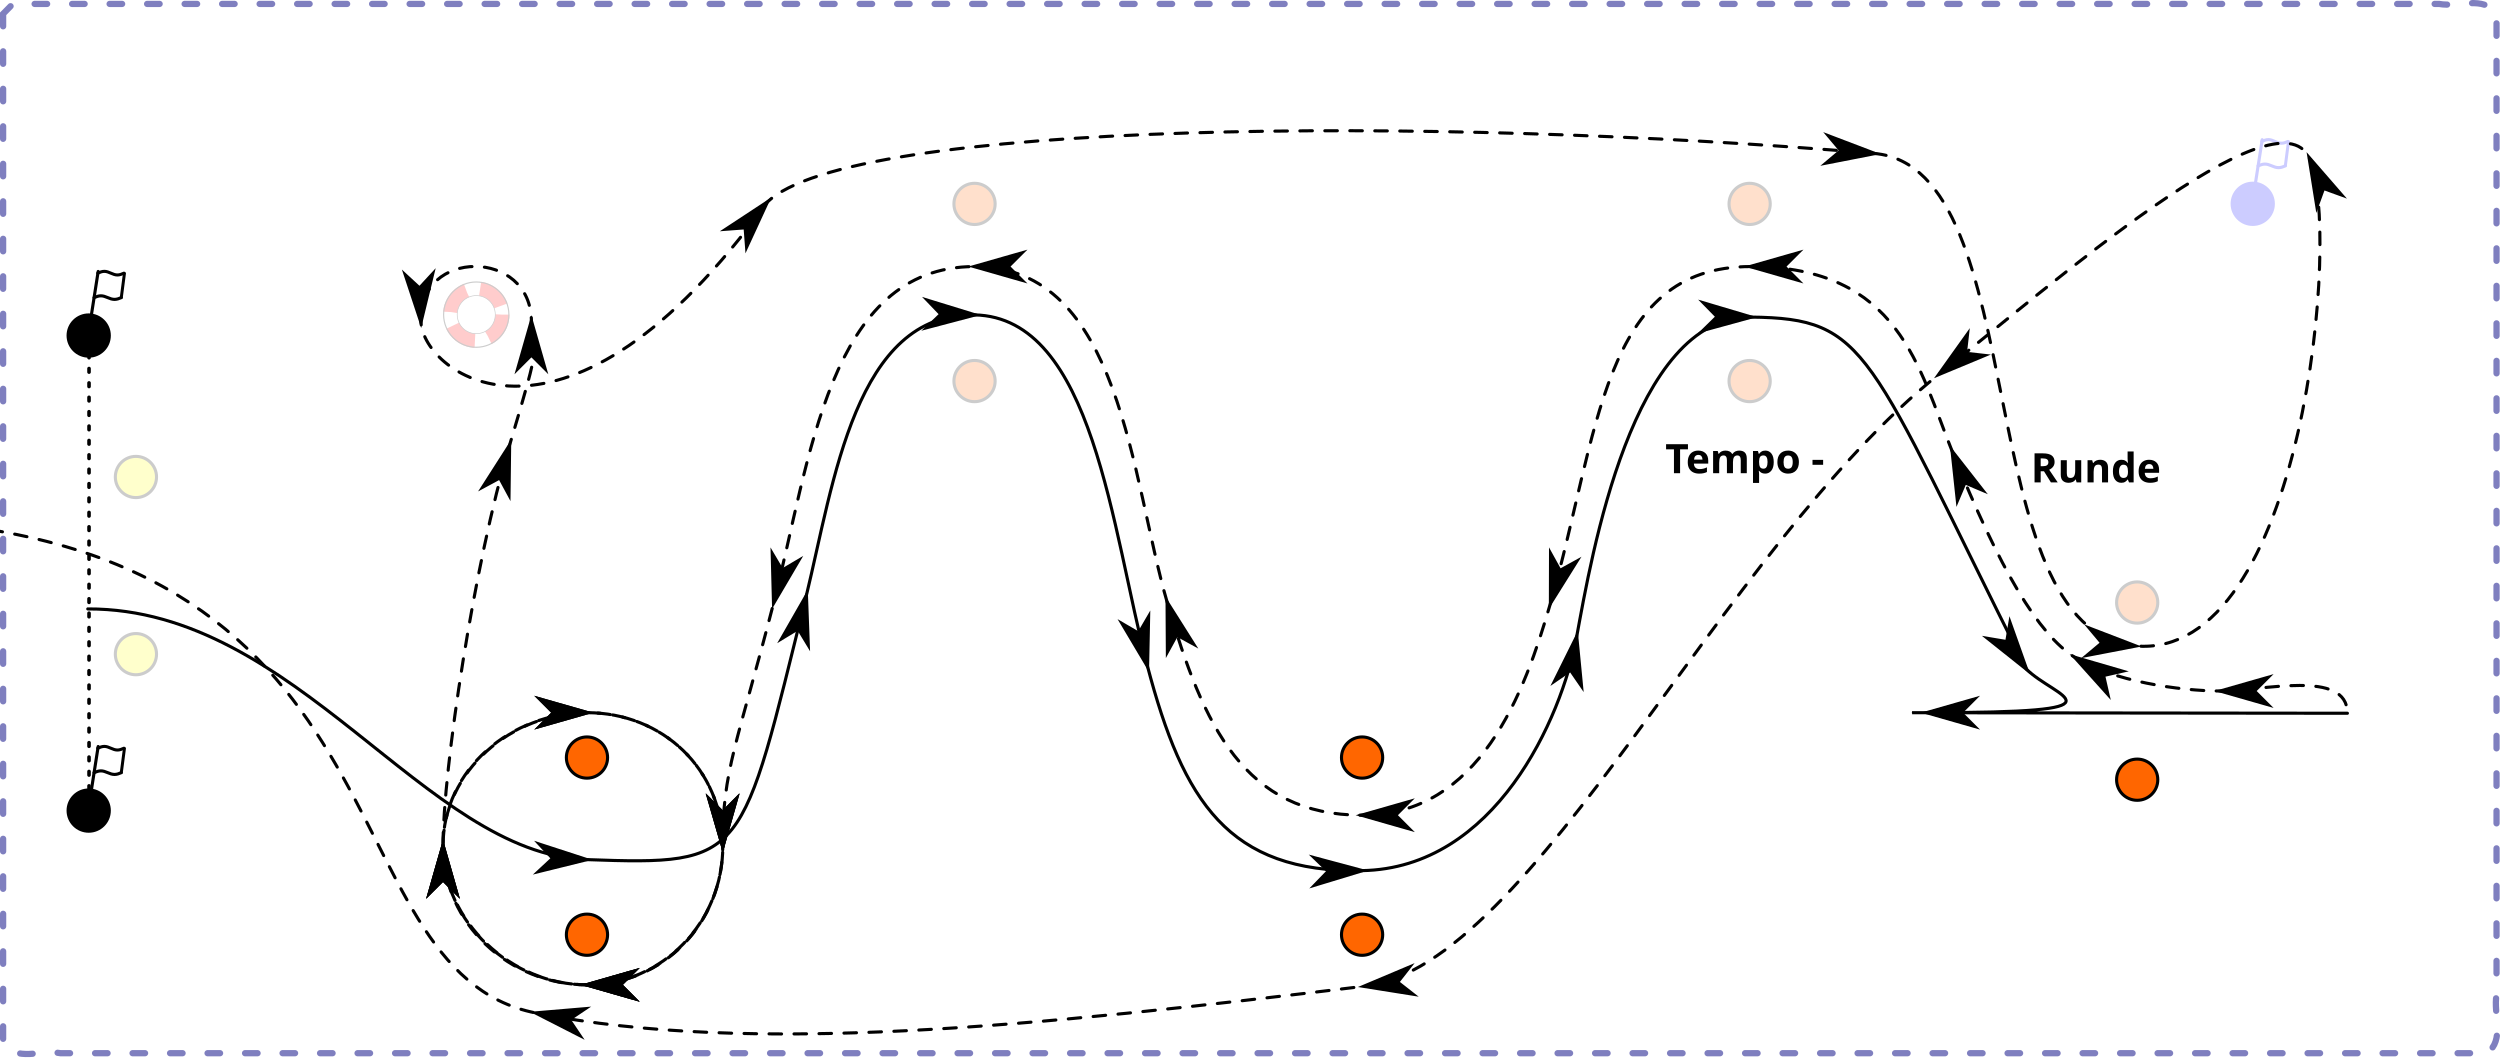
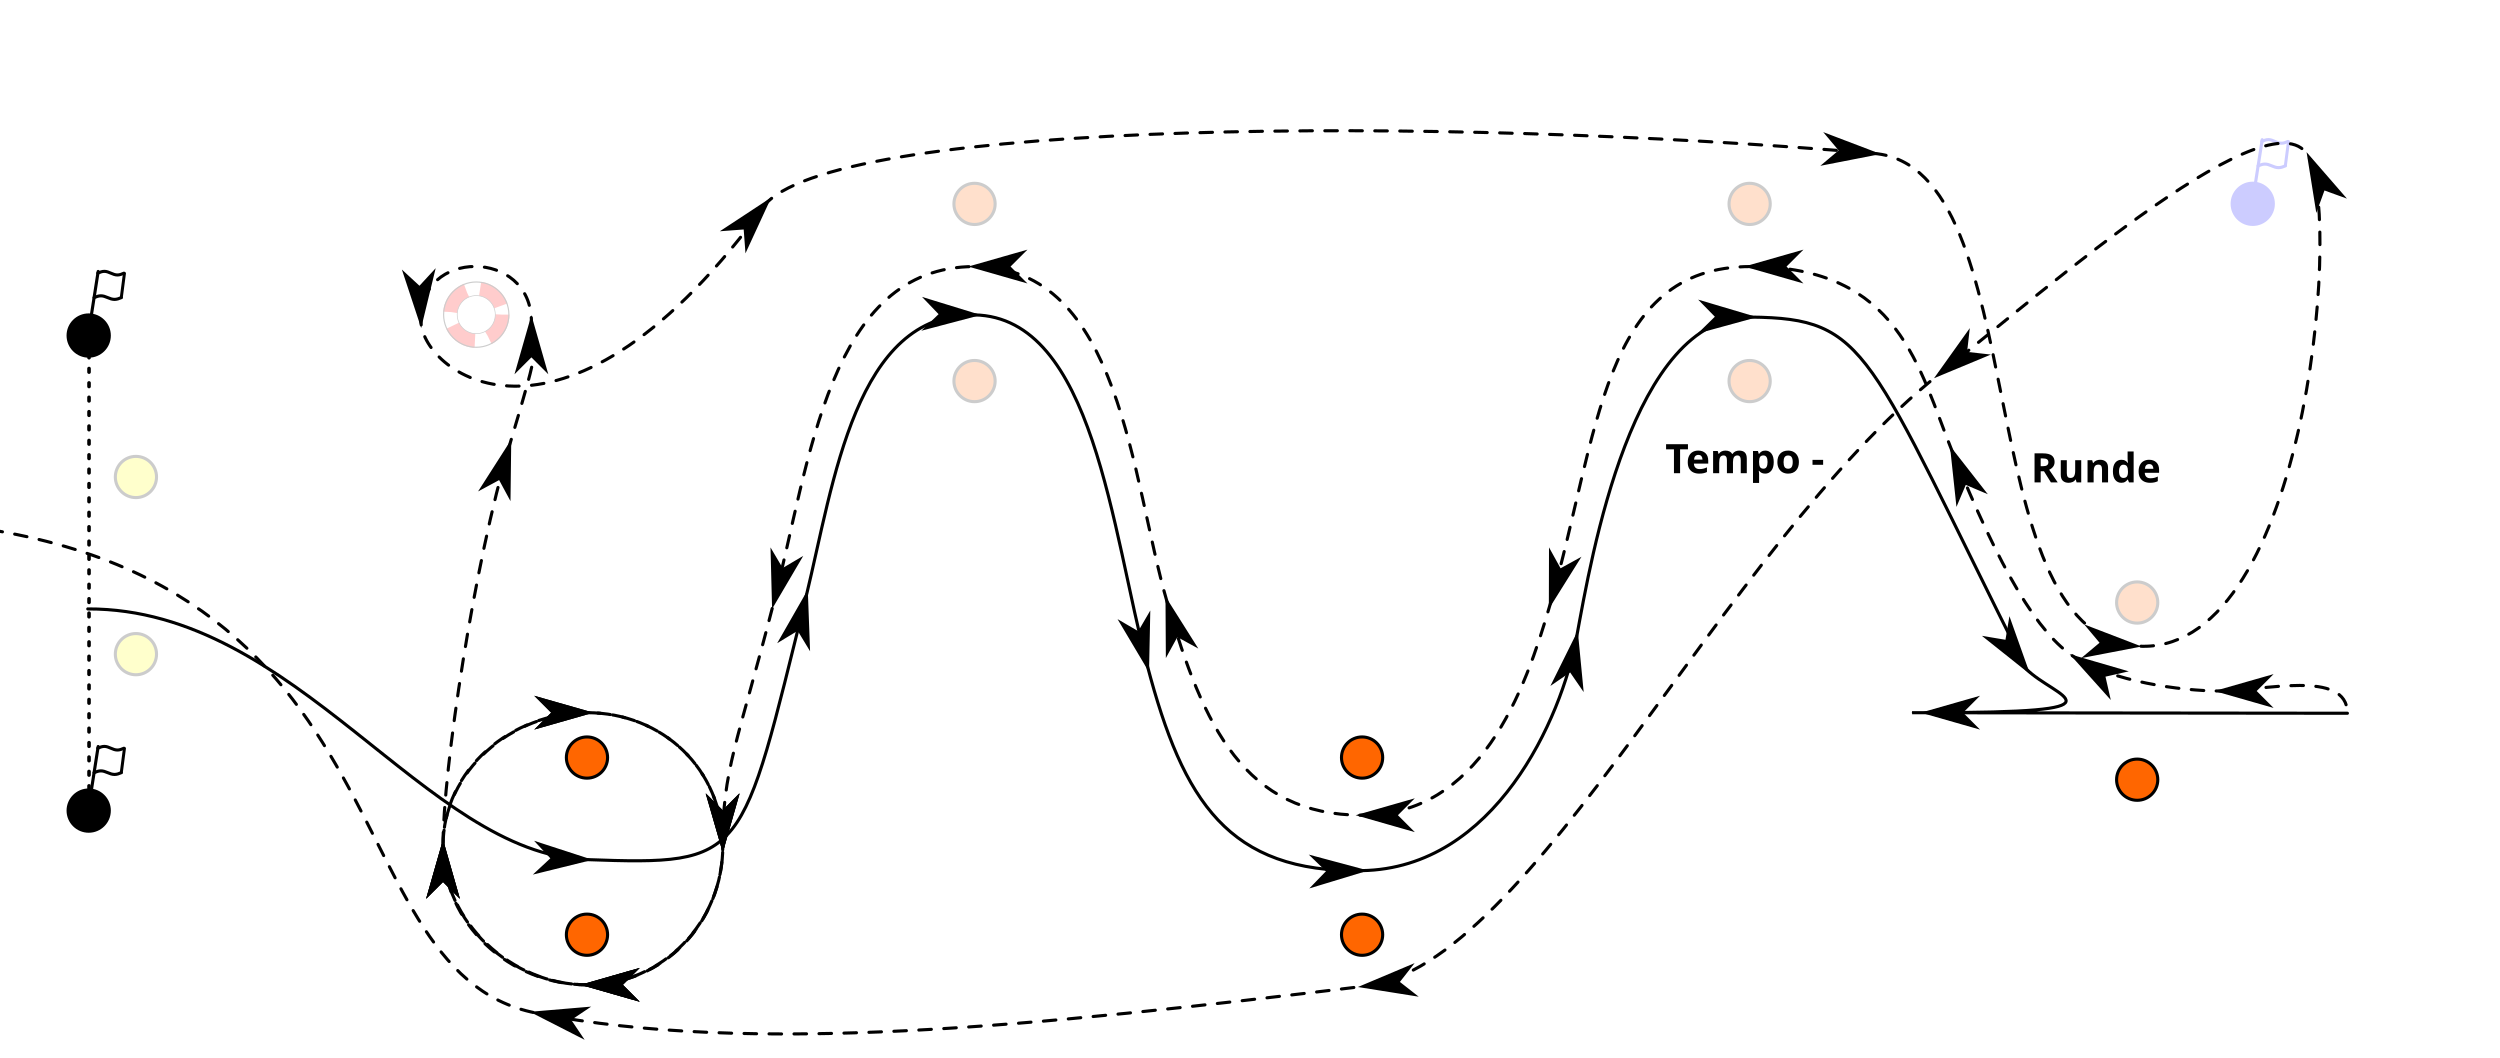
<svg xmlns="http://www.w3.org/2000/svg" version="1.0" id="svg3641" height="360.829" width="853.326" style="enable-background:new" xml:space="preserve">
  <defs id="arrows">
    <marker id="RazorWire" refX="0" refY="0" orient="auto" style="overflow:visible">
      <path id="path5527" style="fill:#34ff00;fill-opacity:1;fill-rule:evenodd;stroke:#34ff00;stroke-width:0.085pt;stroke-opacity:1" d="M 0.019,-0.632 V 0.595 L -6.621,2.568 H 9.113 L 2.979,0.595 V -0.632 L 9.166,-2.472 H -6.594 Z" />
    </marker>
    <marker orient="auto" refY="0" refX="0" id="Scissors" style="overflow:visible">
      <path id="schere" d="M 9.696,-3.847 C 8.661,-5.095 6.794,-5.052 5.4,-4.515 l -8.76,3.283 c -2.548,-1.394 -5.065,-0.995 -5.065,-1.673 0,-0.53 0.487,-0.414 0.414,-1.795 -0.07,-1.326 -1.454,-2.307 -2.763,-2.22 -1.309,-0.008 -2.666,0.995 -2.678,2.379 -0.098,1.393 1.074,2.688 2.461,2.779 1.624,0.242 4.499,-0.742 5.848,1.676 C -6.148,1.766 -7.931,1.771 -9.543,1.679 -10.882,1.602 -12.489,1.985 -13.128,3.301 c -0.617,1.261 -0.012,3.056 1.405,3.442 1.43,0.525 3.393,-0.138 3.733,-1.782 0.262,-1.267 -0.635,-1.862 -0.291,-2.322 0.26,-0.347 1.91,-0.146 4.85,-1.466 L 6.055,4.515 C 7.253,4.85 8.718,4.839 9.78,3.66 L -0.055,-0.057 Z M -9.832,-5.874 c 1.381,0.771 1.268,2.862 -0.167,3.268 -1.298,0.452 -2.956,-0.81 -2.542,-2.216 0.242,-1.154 1.764,-1.579 2.709,-1.052 z m 0.06,8.552 c 1.441,0.532 1.196,2.97 -0.269,3.298 -0.972,0.337 -2.361,-0.148 -2.459,-1.293 -0.189,-1.392 1.446,-2.65 2.728,-2.005 z" style="fill:#34ff00;fill-opacity:1;stroke:#34ff00;stroke-width:1.067;stroke-opacity:1" />
    </marker>
    <marker orient="auto" refY="0" refX="0" id="Legs" style="overflow:visible">
      <g id="g5494" transform="scale(-0.7)" style="fill:#34ff00;fill-opacity:1;stroke:#34ff00;stroke-opacity:1">
        <g id="g5496" transform="matrix(0,-1,-1,0,22.0892,22.73484)" style="fill:#34ff00;fill-opacity:1;stroke:#34ff00;stroke-opacity:1">
          <path id="path5498" d="m 22.636,22.054 c -7.371,5.036 -2.618,7.047 -6.23,14.339" style="fill:#34ff00;fill-opacity:1;fill-rule:evenodd;stroke:#34ff00;stroke-width:1.067pt;stroke-opacity:1" />
          <path id="path5500" d="m 22.825,21.918 c -1.451,8.904 3.772,9.355 4.805,14.747" style="fill:#34ff00;fill-opacity:1;fill-rule:evenodd;stroke:#34ff00;stroke-width:1.067pt;stroke-opacity:1" />
        </g>
        <path id="path5502" d="m -15.029,-7.181 -0.984,4.313 4.227,-1.305 z" style="fill:#34ff00;fill-opacity:1;fill-rule:evenodd;stroke:#34ff00;stroke-width:1.067pt;stroke-opacity:1" />
        <path id="path5504" d="m -16.23,4.861 1.999,3.946 2.418,-3.704 z" style="fill:#34ff00;fill-opacity:1;fill-rule:evenodd;stroke:#34ff00;stroke-width:1.067pt;stroke-opacity:1" />
      </g>
    </marker>
    <linearGradient id="linearGradient5477">
      <stop style="stop-color:#57e307;stop-opacity:1;" offset="0" id="stop5479" />
    </linearGradient>
    <marker style="overflow:visible" id="Arrow1Lend" refX="0" refY="0" orient="auto">
      <path style="fill-rule:evenodd;stroke:#000000;stroke-width:0.853pt;marker-start:none" d="M -10.667,0 -14.933,4.267 0,0 -14.933,-4.267 Z" id="path3104" />
    </marker>
    <marker style="overflow:visible" id="Arrow1Lstart" refX="0" refY="0" orient="auto">
      <path style="fill-rule:evenodd;stroke:#000000;stroke-width:0.853pt;marker-start:none" d="M 10.667,0 14.933,-4.267 0,0 14.933,4.267 Z" id="path3282" />
    </marker>
    <marker style="overflow:visible" id="Arrow1Lstart-7" refX="0" refY="0" orient="auto">
      <path style="fill-rule:evenodd;stroke:#000000;stroke-width:0.853pt;marker-start:none" d="M 10.667,0 14.933,-4.267 0,0 14.933,4.267 Z" id="path3282-4" />
    </marker>
    <marker style="overflow:visible" id="Arrow1Lend-6" refX="0" refY="0" orient="auto">
      <path style="fill-rule:evenodd;stroke:#000000;stroke-width:0.853pt;marker-start:none" d="M -10.667,0 -14.933,4.267 0,0 -14.933,-4.267 Z" id="path3104-0" />
    </marker>
  </defs>
  <g transform="translate(-215.4445,-435.3955)" style="display:inline" id="Parcours">
    <defs id="defs2076" />
    <g id="g1" />
    <g id="layer6" style="display:inline">
      <g transform="translate(18.94796,85.04597)" id="Zeitnahme" style="display:inline">
        <g id="g13156" transform="translate(-177.6378,-94.48819)">
          <path style="fill:#000000;fill-opacity:1;stroke:#000000;stroke-width:1.762" d="m 411.087,559.37 c 0,-3.685 -2.986,-6.678 -6.678,-6.678 -3.683,0 -6.678,2.987 -6.678,6.678 0,3.685 2.987,6.678 6.678,6.678 3.685,0 6.678,-2.987 6.678,-6.678 z" id="Zeit_oben" />
        </g>
        <g id="g13172" transform="translate(-177.6378,67.66194)">
          <path style="fill:#000000;fill-opacity:1;stroke:#000000;stroke-width:1.762" d="m 411.087,559.37 c 0,-3.685 -2.986,-6.678 -6.678,-6.678 -3.683,0 -6.678,2.987 -6.678,6.678 0,3.685 2.987,6.678 6.678,6.678 3.685,0 6.678,-2.987 6.678,-6.678 z" id="Zeit_unten" />
        </g>
        <path style="fill:none;stroke:#000000;stroke-width:1.228;stroke-linecap:round;stroke-linejoin:miter;stroke-miterlimit:4;stroke-dasharray:1.228, 3.684;stroke-dashoffset:0;stroke-opacity:1" d="m 226.886,466.315 c 0,23.379 0,46.759 0,70.138 0,19.991 0,67.885 0,87.271" id="path14169" />
      </g>
      <g transform="translate(113.4362,157.2769)" id="Tor1" style="display:inline;fill:#ff6600">
        <path style="fill:#ff6600;stroke:#000000;stroke-width:1.056" d="m 309.393,536.693 c 0,-3.883 -3.149,-7.032 -7.031,-7.032 -3.881,0 -7.031,3.148 -7.031,7.032 0,3.883 3.15,7.031 7.031,7.031 3.882,0 7.031,-3.147 7.031,-7.031 z" id="Tor1_innen" />
        <path style="fill:#ff6600;stroke:#000000;stroke-width:1.056" d="m 309.393,597.166 c 0,-3.883 -3.149,-7.032 -7.031,-7.032 -3.881,0 -7.031,3.148 -7.031,7.032 0,3.883 3.15,7.031 7.031,7.031 3.882,0 7.031,-3.147 7.031,-7.031 z" id="Tor1_aussen" />
      </g>
      <g transform="translate(226.8221,-31.69941)" id="Tor2" opacity="0.2" style="display:inline;fill:#ff6600">
        <path style="fill:#ff6600;stroke:#000000;stroke-width:1.056" d="m 328.291,536.693 c 0,-3.883 -3.149,-7.032 -7.031,-7.032 -3.881,0 -7.031,3.148 -7.031,7.032 0,3.883 3.15,7.031 7.031,7.031 3.882,0 7.031,-3.147 7.031,-7.031 z" id="Tor2_aussen" />
        <path style="fill:#ff6600;stroke:#000000;stroke-width:1.056" d="m 328.291,597.166 c 0,-3.883 -3.149,-7.032 -7.031,-7.032 -3.881,0 -7.031,3.148 -7.031,7.032 0,3.883 3.15,7.031 7.031,7.031 3.882,0 7.031,-3.147 7.031,-7.031 z" id="Tor2_innen" />
      </g>
      <g transform="translate(340.2078,157.2769)" id="Tor3" style="display:inline;fill:#ff6600">
        <path style="fill:#ff6600;stroke:#000000;stroke-width:1.056" d="m 347.189,536.693 c 0,-3.883 -3.149,-7.032 -7.031,-7.032 -3.881,0 -7.031,3.148 -7.031,7.032 0,3.883 3.15,7.031 7.031,7.031 3.882,0 7.031,-3.147 7.031,-7.031 z" id="Tor3_innen" />
        <path style="fill:#ff6600;stroke:#000000;stroke-width:1.056" d="m 347.189,597.166 c 0,-3.883 -3.149,-7.032 -7.031,-7.032 -3.881,0 -7.031,3.148 -7.031,7.032 0,3.883 3.15,7.031 7.031,7.031 3.882,0 7.031,-3.147 7.031,-7.031 z" id="Tor3_aussen" />
      </g>
      <g transform="translate(453.5935,-31.69941)" id="Tor4" opacity="0.2" style="display:inline;fill:#ff6600">
        <path style="fill:#ff6600;stroke:#000000;stroke-width:1.056" d="m 366.086,536.693 c 0,-3.883 -3.149,-7.032 -7.031,-7.032 -3.881,0 -7.031,3.148 -7.031,7.032 0,3.883 3.15,7.031 7.031,7.031 3.882,0 7.031,-3.147 7.031,-7.031 z" id="Tor4_aussen" />
        <path style="fill:#ff6600;stroke:#000000;stroke-width:1.056" d="m 366.086,597.166 c 0,-3.883 -3.149,-7.032 -7.031,-7.032 -3.881,0 -7.031,3.148 -7.031,7.032 0,3.883 3.15,7.031 7.031,7.031 3.882,0 7.031,-3.147 7.031,-7.031 z" id="Tor4_innen" />
      </g>
      <g transform="translate(566.9793,104.3635)" id="Tor5" style="display:inline;fill:#ff6600">
        <path style="fill:#ff6600;stroke:#000000;stroke-width:1.056" d="m 384.984,536.693 c 0,-3.883 -3.149,-7.032 -7.031,-7.032 -3.881,0 -7.031,3.148 -7.031,7.032 0,3.883 3.15,7.031 7.031,7.031 3.882,0 7.031,-3.147 7.031,-7.031 z" id="Tor5_oben" opacity="0.2" />
        <path style="fill:#ff6600;stroke:#000000;stroke-width:1.056" d="m 384.984,597.166 c 0,-3.883 -3.149,-7.032 -7.031,-7.032 -3.881,0 -7.031,3.148 -7.031,7.032 0,3.883 3.15,7.031 7.031,7.031 3.882,0 7.031,-3.147 7.031,-7.031 z" id="Tor5_unten" />
      </g>
      <g transform="translate(18.94796,138.3793)" id="Schikane" opacity="0.2" style="display:inline">
        <g style="fill:none" id="Ring">
          <ellipse id="path8826" style="fill:none;stroke:#ff0000;stroke-width:4.821;stroke-linecap:butt;stroke-linejoin:round;stroke-miterlimit:4;stroke-dasharray:9.643, 4.821;stroke-dashoffset:0;stroke-opacity:1" cx="359.055" cy="404.409" rx="8.928" ry="8.928" />
          <ellipse style="display:inline;fill:none;stroke:#000000;stroke-width:0.229;stroke-linecap:round;stroke-linejoin:round;stroke-miterlimit:4;stroke-dasharray:none;stroke-dashoffset:0;stroke-opacity:1" id="path3620" cx="359.055" cy="404.409" rx="6.5" ry="6.5" />
          <ellipse style="display:inline;fill:none;stroke:#000000;stroke-width:0.393;stroke-linecap:round;stroke-linejoin:round;stroke-miterlimit:4;stroke-dasharray:none;stroke-dashoffset:0;stroke-opacity:1" id="path2733" cx="359.055" cy="404.409" rx="11.142" ry="11.142" />
        </g>
      </g>
      <g transform="translate(-40.52031,61.51377)" id="StartZiel" opacity="0.2" style="display:inline">
        <path style="fill:#ffff00;stroke:#000000;stroke-width:1.056" d="m 309.393,536.693 c 0,-3.883 -3.149,-7.032 -7.031,-7.032 -3.881,0 -7.031,3.148 -7.031,7.032 0,3.883 3.15,7.031 7.031,7.031 3.882,0 7.031,-3.147 7.031,-7.031 z" id="StartZiel_oben" />
        <path style="fill:#ffff00;stroke:#000000;stroke-width:1.056" d="m 309.393,597.166 c 0,-3.883 -3.149,-7.032 -7.031,-7.032 -3.881,0 -7.031,3.148 -7.031,7.032 0,3.883 3.15,7.031 7.031,7.031 3.882,0 7.031,-3.147 7.031,-7.031 z" id="StartZiel_unten" />
      </g>
    </g>
  </g>
  <g transform="translate(-215.4445,-435.3955)" style="display:inline" id="ParcoursLabel">
    <defs id="defs2832" />
    <g id="g3113" style="display:inline">
      <text xml:space="preserve" style="font-style:normal;font-weight:normal;font-size:12.8px;line-height:0%;font-family:'Arial Black';display:inline;fill:#000000;fill-opacity:1;stroke:none;stroke-width:1.067" x="373.691" y="547.37" id="Nummer_Schikane" opacity="0">
        <tspan id="tspan3032" x="373.691" y="547.37" style="font-size:12.8px;line-height:1.25;stroke-width:1.067">6</tspan>
      </text>
      <text xml:space="preserve" style="font-style:normal;font-weight:normal;font-size:12.8px;line-height:0%;font-family:'Arial Black';display:inline;fill:#000000;fill-opacity:1;stroke:none;stroke-width:1.067" x="412.13" y="759.102" id="Nummer_Tor1" opacity="0">
        <tspan id="tspan3036" x="412.13" y="759.102" style="font-size:12.8px;line-height:1.25;stroke-width:1.067">1</tspan>
      </text>
      <text xml:space="preserve" style="font-style:normal;font-weight:normal;font-size:12.8px;line-height:0%;font-family:'Arial Black';display:inline;fill:#000000;fill-opacity:1;stroke:none;stroke-width:1.067" x="808.383" y="570.125" id="Nummer_Tor4" opacity="0">
        <tspan id="tspan3040" x="808.383" y="570.125" style="font-size:12.8px;line-height:1.25;stroke-width:1.067">4</tspan>
      </text>
      <text xml:space="preserve" style="font-style:normal;font-weight:normal;font-size:12.8px;line-height:0%;font-family:'Arial Black';display:inline;fill:#000000;fill-opacity:1;stroke:none;stroke-width:1.067" x="940.704" y="706.032" id="Nummer_Tor5" opacity="0">
        <tspan id="tspan3044" x="940.704" y="706.032" style="font-size:12.8px;line-height:1.25;stroke-width:1.067">5</tspan>
      </text>
      <text xml:space="preserve" style="font-style:normal;font-weight:normal;font-size:12.8px;line-height:0%;font-family:'Arial Black';display:inline;fill:#000000;fill-opacity:1;stroke:none;stroke-width:1.067" x="676.131" y="759.024" id="Nummer_Tor3" opacity="0">
        <tspan id="tspan3048" x="676.131" y="759.024" style="font-size:12.8px;line-height:1.25;stroke-width:1.067">3</tspan>
      </text>
      <g transform="translate(579.9631,-35.51099)" id="Speedboje_oben" opacity="0.2" style="display:inline">
        <path id="path3052" d="m 411.087,540.472 c 0,-3.685 -2.986,-6.678 -6.678,-6.678 -3.683,0 -6.678,2.987 -6.678,6.678 0,3.685 2.987,6.678 6.678,6.678 3.685,0 6.678,-2.987 6.678,-6.678 z" style="fill:#0000ff;fill-opacity:1;stroke:#0000ff;stroke-width:1.762" />
        <g style="stroke:#0000ff" id="g3062">
          <path id="path3054" d="m 407.511,519.18 c 0.372,-0.161 0.745,-0.325 1.117,-0.438 0.372,-0.114 0.744,-0.181 1.117,-0.181 0.372,0 0.744,0.063 1.117,0.181 0.372,0.113 0.744,0.273 1.116,0.438 0.369,0.16 0.745,0.321 1.117,0.434 0.369,0.114 0.745,0.181 1.117,0.181 0.368,0 0.745,-0.064 1.117,-0.181 0.368,-0.113 0.744,-0.274 1.117,-0.434" style="fill:none;stroke:#0000ff;stroke-width:1.052;stroke-linecap:round;stroke-linejoin:round" />
          <path id="path3056" d="m 407.643,518.601 -2.7,17.3 v 0.258 0" style="fill:none;stroke:#0000ff;stroke-width:1.067;stroke-linecap:round;stroke-linejoin:round" />
          <path id="path3058" d="m 406.246,527.522 c 0.384,-0.158 0.775,-0.317 1.163,-0.429 0.383,-0.113 0.775,-0.179 1.163,-0.179 0.383,0 0.774,0.062 1.163,0.179 0.387,0.112 0.774,0.271 1.163,0.429 0.387,0.159 0.774,0.317 1.162,0.433 0.388,0.109 0.775,0.175 1.163,0.175 0.388,0 0.775,-0.062 1.163,-0.175 0.387,-0.112 0.775,-0.271 1.163,-0.433" style="fill:none;stroke:#0000ff;stroke-width:1.067;stroke-linecap:round;stroke-linejoin:round" />
          <path id="path3060" d="m 416.604,519.31 -1.039,7.969 v 0.12 0" style="fill:none;stroke:#0000ff;stroke-width:1.024;stroke-linecap:round" />
        </g>
        <text xml:space="preserve" style="font-style:normal;font-weight:normal;font-size:12.8px;line-height:0%;font-family:'Arial Black';fill:#000000;fill-opacity:1;stroke:none;stroke-width:1.067" x="408.873" y="526.543" id="Nummer_Speedboje_oben" opacity="0">
          <tspan id="tspan3064" x="408.873" y="526.543" style="font-size:8.242px;line-height:1.25;stroke-width:1.067">7</tspan>
        </text>
      </g>
      <text xml:space="preserve" style="font-style:normal;font-weight:normal;font-size:12.8px;line-height:0%;font-family:'Arial Black';display:inline;fill:#000000;fill-opacity:1;stroke:none;stroke-width:1.067" x="543.926" y="570.125" id="Nummer_Tor2" opacity="0">
        <tspan id="tspan3088" x="543.926" y="570.125" style="font-size:12.8px;line-height:1.25;stroke-width:1.067">2</tspan>
      </text>
      <g id="Zeit_oben_Flagge">
        <path id="path3092" d="m 248.821,528.636 c 0.372,-0.161 0.745,-0.325 1.117,-0.438 0.372,-0.114 0.744,-0.181 1.117,-0.181 0.372,0 0.744,0.063 1.117,0.181 0.372,0.113 0.744,0.273 1.116,0.438 0.369,0.16 0.745,0.321 1.117,0.434 0.369,0.114 0.745,0.181 1.117,0.181 0.368,0 0.745,-0.064 1.117,-0.181 0.368,-0.113 0.744,-0.274 1.117,-0.434" style="display:inline;fill:none;stroke:#000000;stroke-width:1.052;stroke-linecap:round;stroke-linejoin:round" />
        <path id="path3094" d="m 248.953,528.057 -2.7,17.3 v 0.258 0" style="display:inline;fill:none;stroke:#000000;stroke-width:1.067;stroke-linecap:round;stroke-linejoin:round" />
        <path id="path3096" d="m 247.556,536.977 c 0.384,-0.158 0.775,-0.317 1.163,-0.429 0.383,-0.113 0.775,-0.179 1.163,-0.179 0.383,0 0.774,0.062 1.163,0.179 0.387,0.112 0.774,0.271 1.163,0.429 0.387,0.159 0.774,0.317 1.162,0.433 0.388,0.109 0.775,0.175 1.163,0.175 0.388,0 0.775,-0.062 1.163,-0.175 0.387,-0.112 0.775,-0.271 1.163,-0.433" style="display:inline;fill:none;stroke:#000000;stroke-width:1.067;stroke-linecap:round;stroke-linejoin:round" />
        <path id="path3098" d="m 257.914,528.766 -1.039,7.969 v 0.12 0" style="display:inline;fill:none;stroke:#000000;stroke-width:1.024;stroke-linecap:round" />
      </g>
      <g id="Zeit_unten_Flagge">
        <path id="path3102" d="m 248.821,690.786 c 0.372,-0.161 0.745,-0.325 1.117,-0.438 0.372,-0.114 0.744,-0.181 1.117,-0.181 0.372,0 0.744,0.063 1.117,0.181 0.372,0.113 0.744,0.273 1.116,0.438 0.369,0.16 0.745,0.321 1.117,0.434 0.369,0.114 0.745,0.181 1.117,0.181 0.368,0 0.745,-0.064 1.117,-0.181 0.368,-0.113 0.744,-0.274 1.117,-0.434" style="display:inline;fill:none;stroke:#000000;stroke-width:1.052;stroke-linecap:round;stroke-linejoin:round" />
        <path id="path3105" d="m 248.953,690.207 -2.7,17.3 v 0.258 0" style="display:inline;fill:none;stroke:#000000;stroke-width:1.067;stroke-linecap:round;stroke-linejoin:round" />
        <path id="path3107" d="m 247.556,699.127 c 0.384,-0.158 0.775,-0.317 1.163,-0.429 0.383,-0.113 0.775,-0.179 1.163,-0.179 0.383,0 0.774,0.062 1.163,0.179 0.387,0.112 0.774,0.271 1.163,0.429 0.387,0.159 0.774,0.317 1.162,0.433 0.388,0.109 0.775,0.175 1.163,0.175 0.388,0 0.775,-0.062 1.163,-0.175 0.387,-0.112 0.775,-0.271 1.163,-0.433" style="display:inline;fill:none;stroke:#000000;stroke-width:1.067;stroke-linecap:round;stroke-linejoin:round" />
        <path id="path3109" d="m 257.914,690.916 -1.039,7.969 v 0.12 0" style="display:inline;fill:none;stroke:#000000;stroke-width:1.024;stroke-linecap:round" />
      </g>
    </g>
  </g>
  <g transform="translate(-215.4445,-435.3955)" style="display:inline" id="Klasse7_rc5">
    <path id="path3415" d="m 169.627,612.629 c 191.122,3.112 154.526,153.963 228.822,168.552 74.295,14.589 170.648,4.426 282.681,-9.151 57.817,-7.006 121.464,-149.389 196.184,-208.91 38.154,-30.393 115.197,-97.734 126.372,-73.792 11.176,23.942 -1.99,171.639 -59.421,166.542 -57.431,-5.097 -33.971,-163.372 -89.062,-168.092 -151.061,-12.944 -349.409,-11.197 -377.937,16.681 -68.294,94.744 -117.416,58.974 -118.153,40.691 -1.011,-25.058 37.712,-25.079 37.712,0 0,15.274 4.503,2.236 -7.509,42.396 -12.012,40.159 -22.661,110.333 -22.663,136.631 -0.002,25.87 23.429,47.369 49.146,47.369 25.717,0 46.349,-21 46.349,-47.333 0,-26.333 -20.632,-45.56 -46.349,-45.56 -25.717,0 -49.143,19.227 -49.143,45.525 0,26.298 23.427,47.369 49.143,47.369 25.717,0 46.511,-21.463 46.349,-47.369 -0.162,-25.905 4.927,-34.694 17.386,-83.061 12.459,-48.205 18.661,-114.738 68.614,-114.738 49.951,0 53.378,72.457 65.733,114.738 12.355,42.281 26.346,72.534 66.486,72.534 40.14,0 55.394,-41.478 64.356,-72.534 16.463,-57.048 17.376,-114.738 68.292,-114.738 50.916,0 57.354,34.881 68.821,63.194 16.312,40.274 29.187,62.268 41.921,70.278 12.734,8.01 35.576,11.412 49.734,11.412 13.99,0 43.19,-7.596 43.19,7.587" style="display:inline;fill:none;stroke:#000000;stroke-width:1.066;stroke-linecap:round;stroke-linejoin:round;stroke-miterlimit:4;stroke-dasharray:4.263, 4.263;stroke-dashoffset:0;stroke-opacity:1;marker-start:none;marker-mid:url(#Arrow1Lstart);marker-end:none" />
    <path id="path3417" d="m 1016.681,678.851 c 0,0 -181.32,-0.198 -143.404,-0.198 71.653,0 43.372,-5.128 33.803,-14.92 -54.824,-109.218 -53.653,-119.673 -94.066,-120.105 -40.413,-0.433 -54.324,81.519 -59.43,109.238 -5.106,27.719 -27.807,78.951 -73.317,79.705 -45.51,0.754 -60.986,-23.578 -73.189,-69.9 -12.203,-46.322 -18.343,-118.973 -59.026,-119.797 -40.683,-0.824 -47.992,57.187 -57.414,95.945 -22.459,90.358 -20.057,91.969 -75.111,89.98 -55.054,-1.989 -98.673,-85.73 -170.121,-85.558" style="display:inline;fill:none;stroke:#000000;stroke-width:1.067;stroke-linecap:round;stroke-linejoin:round;stroke-miterlimit:4;stroke-dashoffset:0;stroke-opacity:1;marker-start:none;marker-mid:url(#Arrow1Lstart);marker-end:none" />
    <path id="path3419" d="m 462.148,724.213 c 0,-26.333 -20.632,-45.56 -46.349,-45.56 -25.717,0 -49.143,19.827 -49.143,45.56 0,26.47 22.661,47.333 49.143,47.333 26.47,0 46.349,-21.463 46.349,-47.333 z" style="display:inline;fill:none;stroke:#000000;stroke-width:1.067;stroke-linecap:round;stroke-linejoin:round;stroke-miterlimit:4;stroke-dasharray:4.267, 4.267;stroke-dashoffset:3.8;stroke-opacity:1;marker-start:none;marker-mid:url(#Arrow1Lstart);marker-end:none" />
    <text id="text3421" y="876.114" x="243.389" style="font-style:normal;font-weight:normal;font-size:12.8px;line-height:0%;font-family:Verdana;display:inline;fill:#e6e6e6;fill-opacity:1;stroke:none;stroke-width:1.067" xml:space="preserve">
      <tspan id="tspan3423" y="876.114" x="243.389" style="font-size:19.2px;line-height:1.25;stroke-width:1.067">Ablegen - Startlinie - in den Parcours, d.h. außen um die Tore 1 - 2 - 3 - 4 -</tspan>
      <tspan id="tspan3425" y="900.114" x="243.389" style="font-size:19.2px;line-height:1.25;stroke-width:1.067">rückwärts durch das Tor 5 - vorwärts wieder in den Parcours, d.h. durch die Tore</tspan>
      <tspan id="tspan3427" y="924.114" x="243.389" style="font-size:19.2px;line-height:1.25;stroke-width:1.067">4 - 3 - 2 - schnelle Umkreisung des Tores 1 (das Tor 1 bleibt an der Steuerbordseite!) -</tspan>
      <tspan id="tspan3429" y="948.114" x="243.389" style="font-size:19.2px;line-height:1.25;stroke-width:1.067">Schikane an der Tonne 6 - Temporunde: <tspan id="tspan3431" style="font-weight:bold;font-size:19.2px;fill:#e6e6e6;stroke-width:1.067">außen</tspan> an den Toren 2 und 4, um die</tspan>
      <tspan id="tspan3433" y="972.114" x="243.389" style="font-size:19.2px;line-height:1.25;stroke-width:1.067">Tonne 7, <tspan id="tspan3435" style="font-weight:bold;font-size:19.2px;fill:#e6e6e6;stroke-width:1.067">innen</tspan> an den Toren 4 und 2 vorbei - Ziellinie - anlegen.</tspan>
    </text>
    <g transform="translate(18.94796,138.3793)" id="g3437">
      <text xml:space="preserve" style="font-style:normal;font-weight:bold;font-size:12.8px;line-height:0%;font-family:Verdana;fill:#000000;fill-opacity:1;stroke:none;stroke-width:1.067" x="764.899" y="458.537" id="text3439">
        <tspan id="tspan3441" x="764.899" y="458.537" style="font-size:13.867px;line-height:1.25;stroke-width:1.067">Tempo -</tspan>
      </text>
      <text xml:space="preserve" style="font-style:normal;font-weight:bold;font-size:12.8px;line-height:0%;font-family:Verdana;fill:#000000;fill-opacity:1;stroke:none;stroke-width:1.067" x="889.699" y="461.668" id="text3443">
        <tspan id="tspan3445" x="889.699" y="461.668" style="font-size:13.867px;line-height:1.25;stroke-width:1.067">Runde</tspan>
      </text>
    </g>
    <text id="text3447" y="328.002" x="595.582" style="font-style:normal;font-weight:normal;font-size:12.8px;line-height:0%;font-family:Verdana;text-align:center;text-anchor:middle;display:inline;fill:#000000;fill-opacity:1;stroke:none;stroke-width:1.067" xml:space="preserve">
      <tspan style="font-weight:bold;font-size:38.4px;line-height:1.25;text-align:center;text-anchor:middle;stroke-width:1.067" y="328.002" x="595.582" id="tspan3449">DMYV-Jugend</tspan>
      <tspan id="tspan3451" style="font-weight:bold;font-size:38.4px;line-height:1.25;text-align:center;text-anchor:middle;stroke-width:1.067" y="376.002" x="595.582">Motorboot-Slalom</tspan>
      <tspan id="tspan3455" style="font-weight:bold;font-size:38.4px;line-height:1.25;text-align:center;text-anchor:middle;stroke-width:1.067" y="424.002" x="595.582">Klasse 7 rc5</tspan>
    </text>
  </g>
  <g id="Export_Area" style="display:inline;opacity:1" transform="translate(-180.8124,-194.4877)">
-     <path style="display:inline;opacity:0.5;fill:none;fill-opacity:1;fill-rule:nonzero;stroke:#000080;stroke-width:2.133;stroke-linecap:round;stroke-linejoin:miter;stroke-miterlimit:4;stroke-dasharray:4.267, 8.533;stroke-dashoffset:0;stroke-opacity:1" d="m 181.879,199.201 c 0,117.134 0,234.268 0,351.402 4.38,6.419 13.104,2.145 19.592,3.374 276.059,0 552.117,0 828.176,0 6.295,-4.466 2.103,-13.361 3.309,-19.977 0,-111.6 0,-223.2 0,-334.8 -4.38,-6.419 -13.104,-2.145 -19.592,-3.374 -276.059,0 -552.117,0 -828.176,0 -1.103,1.125 -2.206,2.25 -3.309,3.374 z" id="rect4816" />
    <g id="g2" />
    <g id="g3" />
  </g>
</svg>
